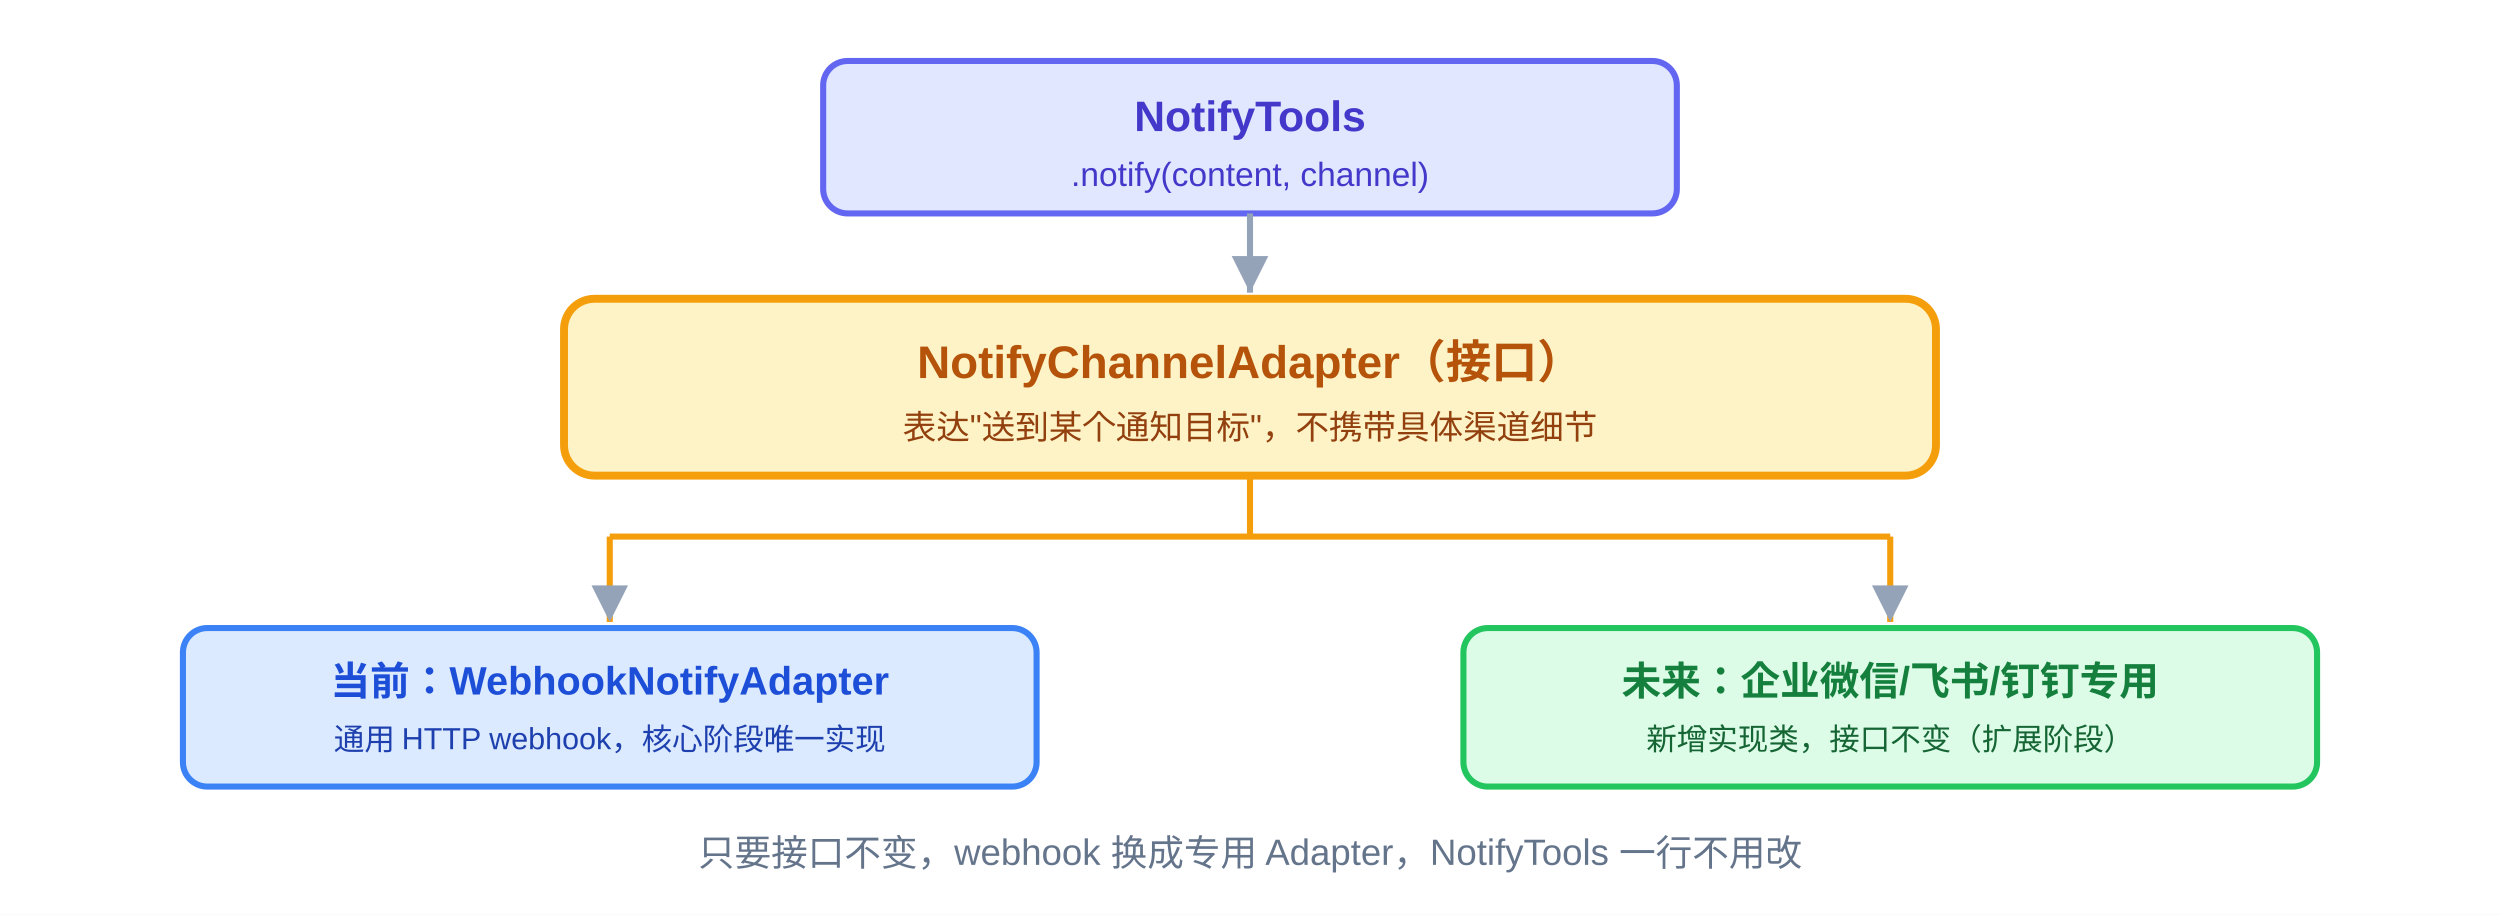
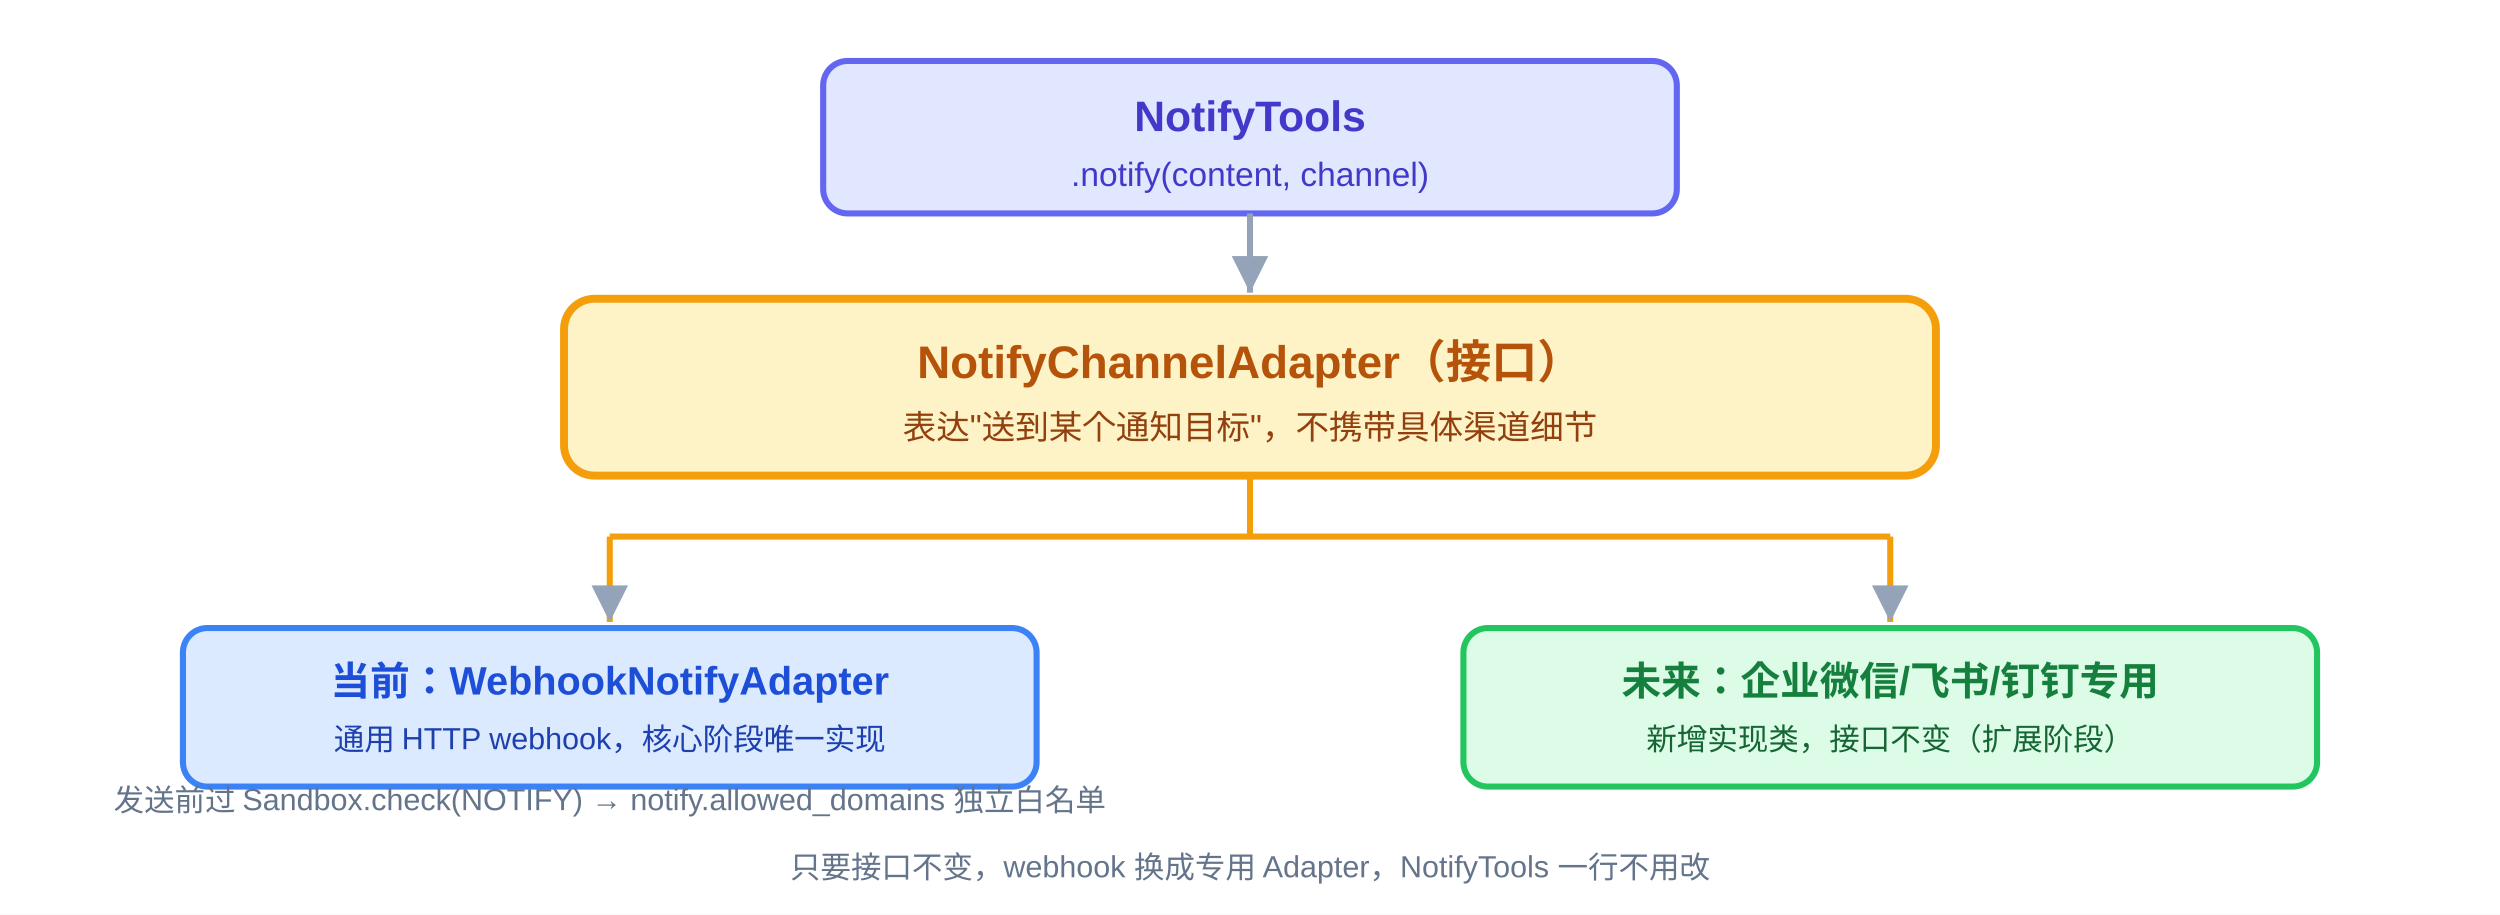
<svg xmlns="http://www.w3.org/2000/svg" viewBox="0 0 820 300" font-family="Arial, sans-serif">
  <rect width="820" height="300" fill="#ffffff" />
  <defs>
    <marker id="tnf1" markerWidth="10" markerHeight="10" refX="6" refY="3" orient="auto">
      <path d="M0,0 L6,3 L0,6 Z" fill="#94a3b8" />
    </marker>
  </defs>
  <rect x="270" y="20" width="280" height="50" rx="8" fill="#e0e7ff" stroke="#6366f1" stroke-width="2" />
  <text x="410" y="43" fill="#4338ca" font-size="14" font-weight="bold" text-anchor="middle">NotifyTools</text>
  <text x="410" y="61" fill="#4338ca" font-size="11" text-anchor="middle">.notify(content, channel)</text>
  <line x1="410" y1="70" x2="410" y2="96" stroke="#94a3b8" stroke-width="2" marker-end="url(#tnf1)" />
  <rect x="185" y="98" width="450" height="58" rx="10" fill="#fef3c7" stroke="#f59e0b" stroke-width="2.6" />
  <text x="410" y="124" fill="#b45309" font-size="15" font-weight="bold" text-anchor="middle">NotifyChannelAdapter（接口）</text>
  <text x="410" y="144" fill="#92400e" font-size="11" text-anchor="middle">表达"送到某个通知目标"，不携带具体渠道细节</text>
  <line x1="410" y1="156" x2="410" y2="176" stroke="#f59e0b" stroke-width="2" />
  <line x1="200" y1="176" x2="620" y2="176" stroke="#f59e0b" stroke-width="2" />
  <line x1="200" y1="176" x2="200" y2="204" stroke="#f59e0b" stroke-width="2" marker-end="url(#tnf1)" />
  <line x1="620" y1="176" x2="620" y2="204" stroke="#f59e0b" stroke-width="2" marker-end="url(#tnf1)" />
  <rect x="60" y="206" width="280" height="52" rx="8" fill="#dbeafe" stroke="#3b82f6" stroke-width="2" />
  <text x="200" y="228" fill="#1d4ed8" font-size="13" font-weight="bold" text-anchor="middle">当前：WebhookNotifyAdapter</text>
  <text x="200" y="246" fill="#1e40af" font-size="10" text-anchor="middle">通用 HTTP webhook，核心阶段唯一实现</text>
  <rect x="480" y="206" width="280" height="52" rx="8" fill="#dcfce7" stroke="#22c55e" stroke-width="2" />
  <text x="620" y="228" fill="#15803d" font-size="13" font-weight="bold" text-anchor="middle">未来：企业微信/飞书/钉钉专用</text>
  <text x="620" y="246" fill="#166534" font-size="10" text-anchor="middle">新增实现类，接口不变（扩展阶段）</text>
-   <text x="410" y="284" fill="#64748b" font-size="12" text-anchor="middle">只要接口不变，webhook 换成专用 Adapter，NotifyTools 一行不用改</text>
+   <text x="200" y="266" fill="#64748b" font-size="10" text-anchor="middle">发送前过 Sandbox.check(NOTIFY) → notify.allowed_domains 独立白名单</text>
+   <text x="410" y="288" fill="#64748b" font-size="10" text-anchor="middle">只要接口不变，webhook 换成专用 Adapter，NotifyTools 一行不用改</text>
</svg>
